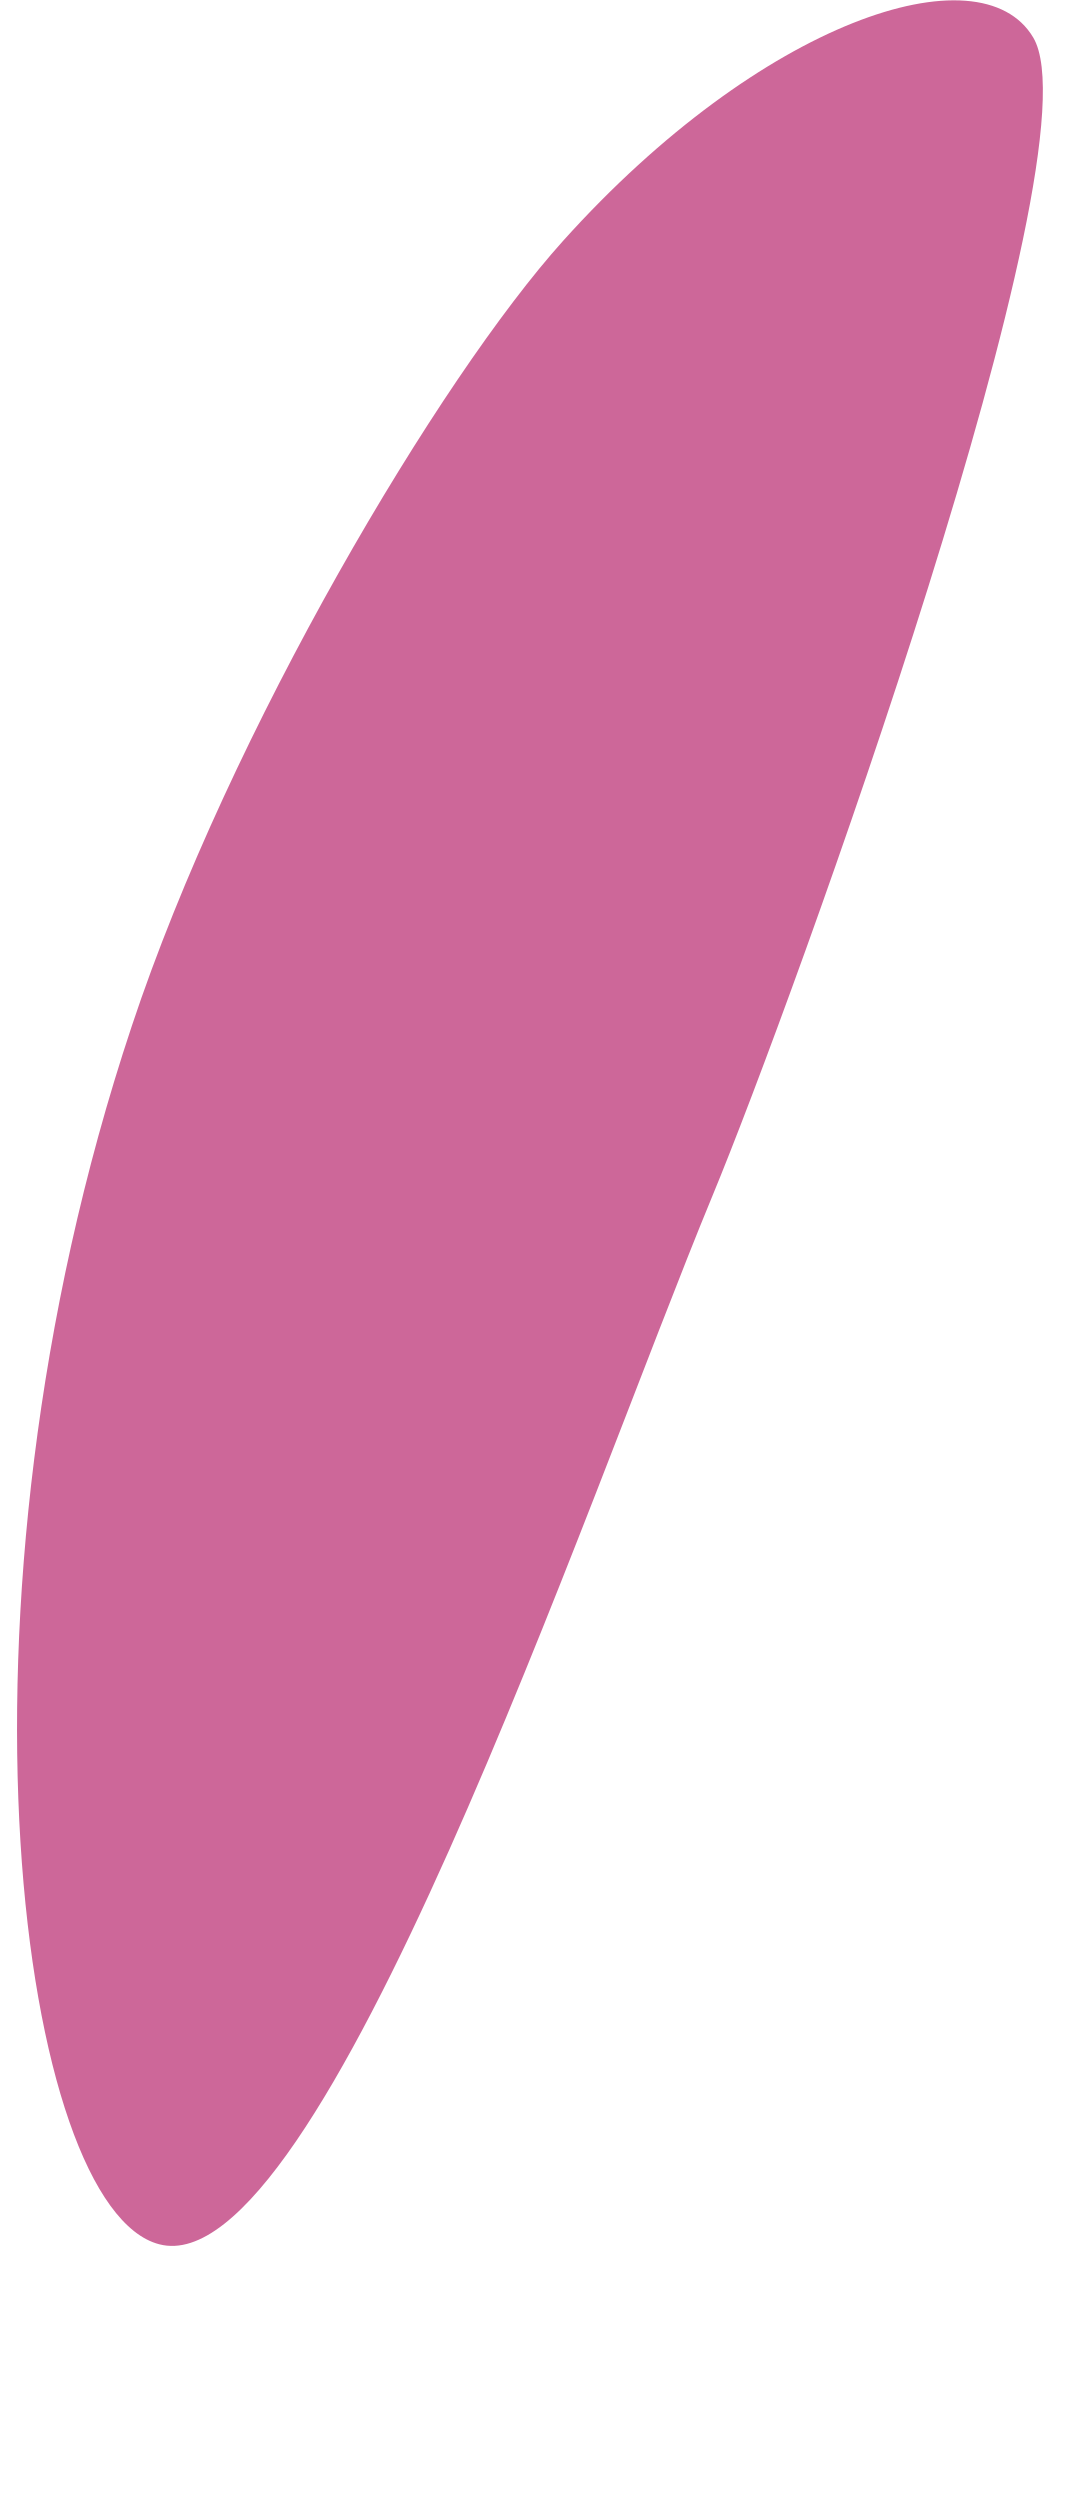
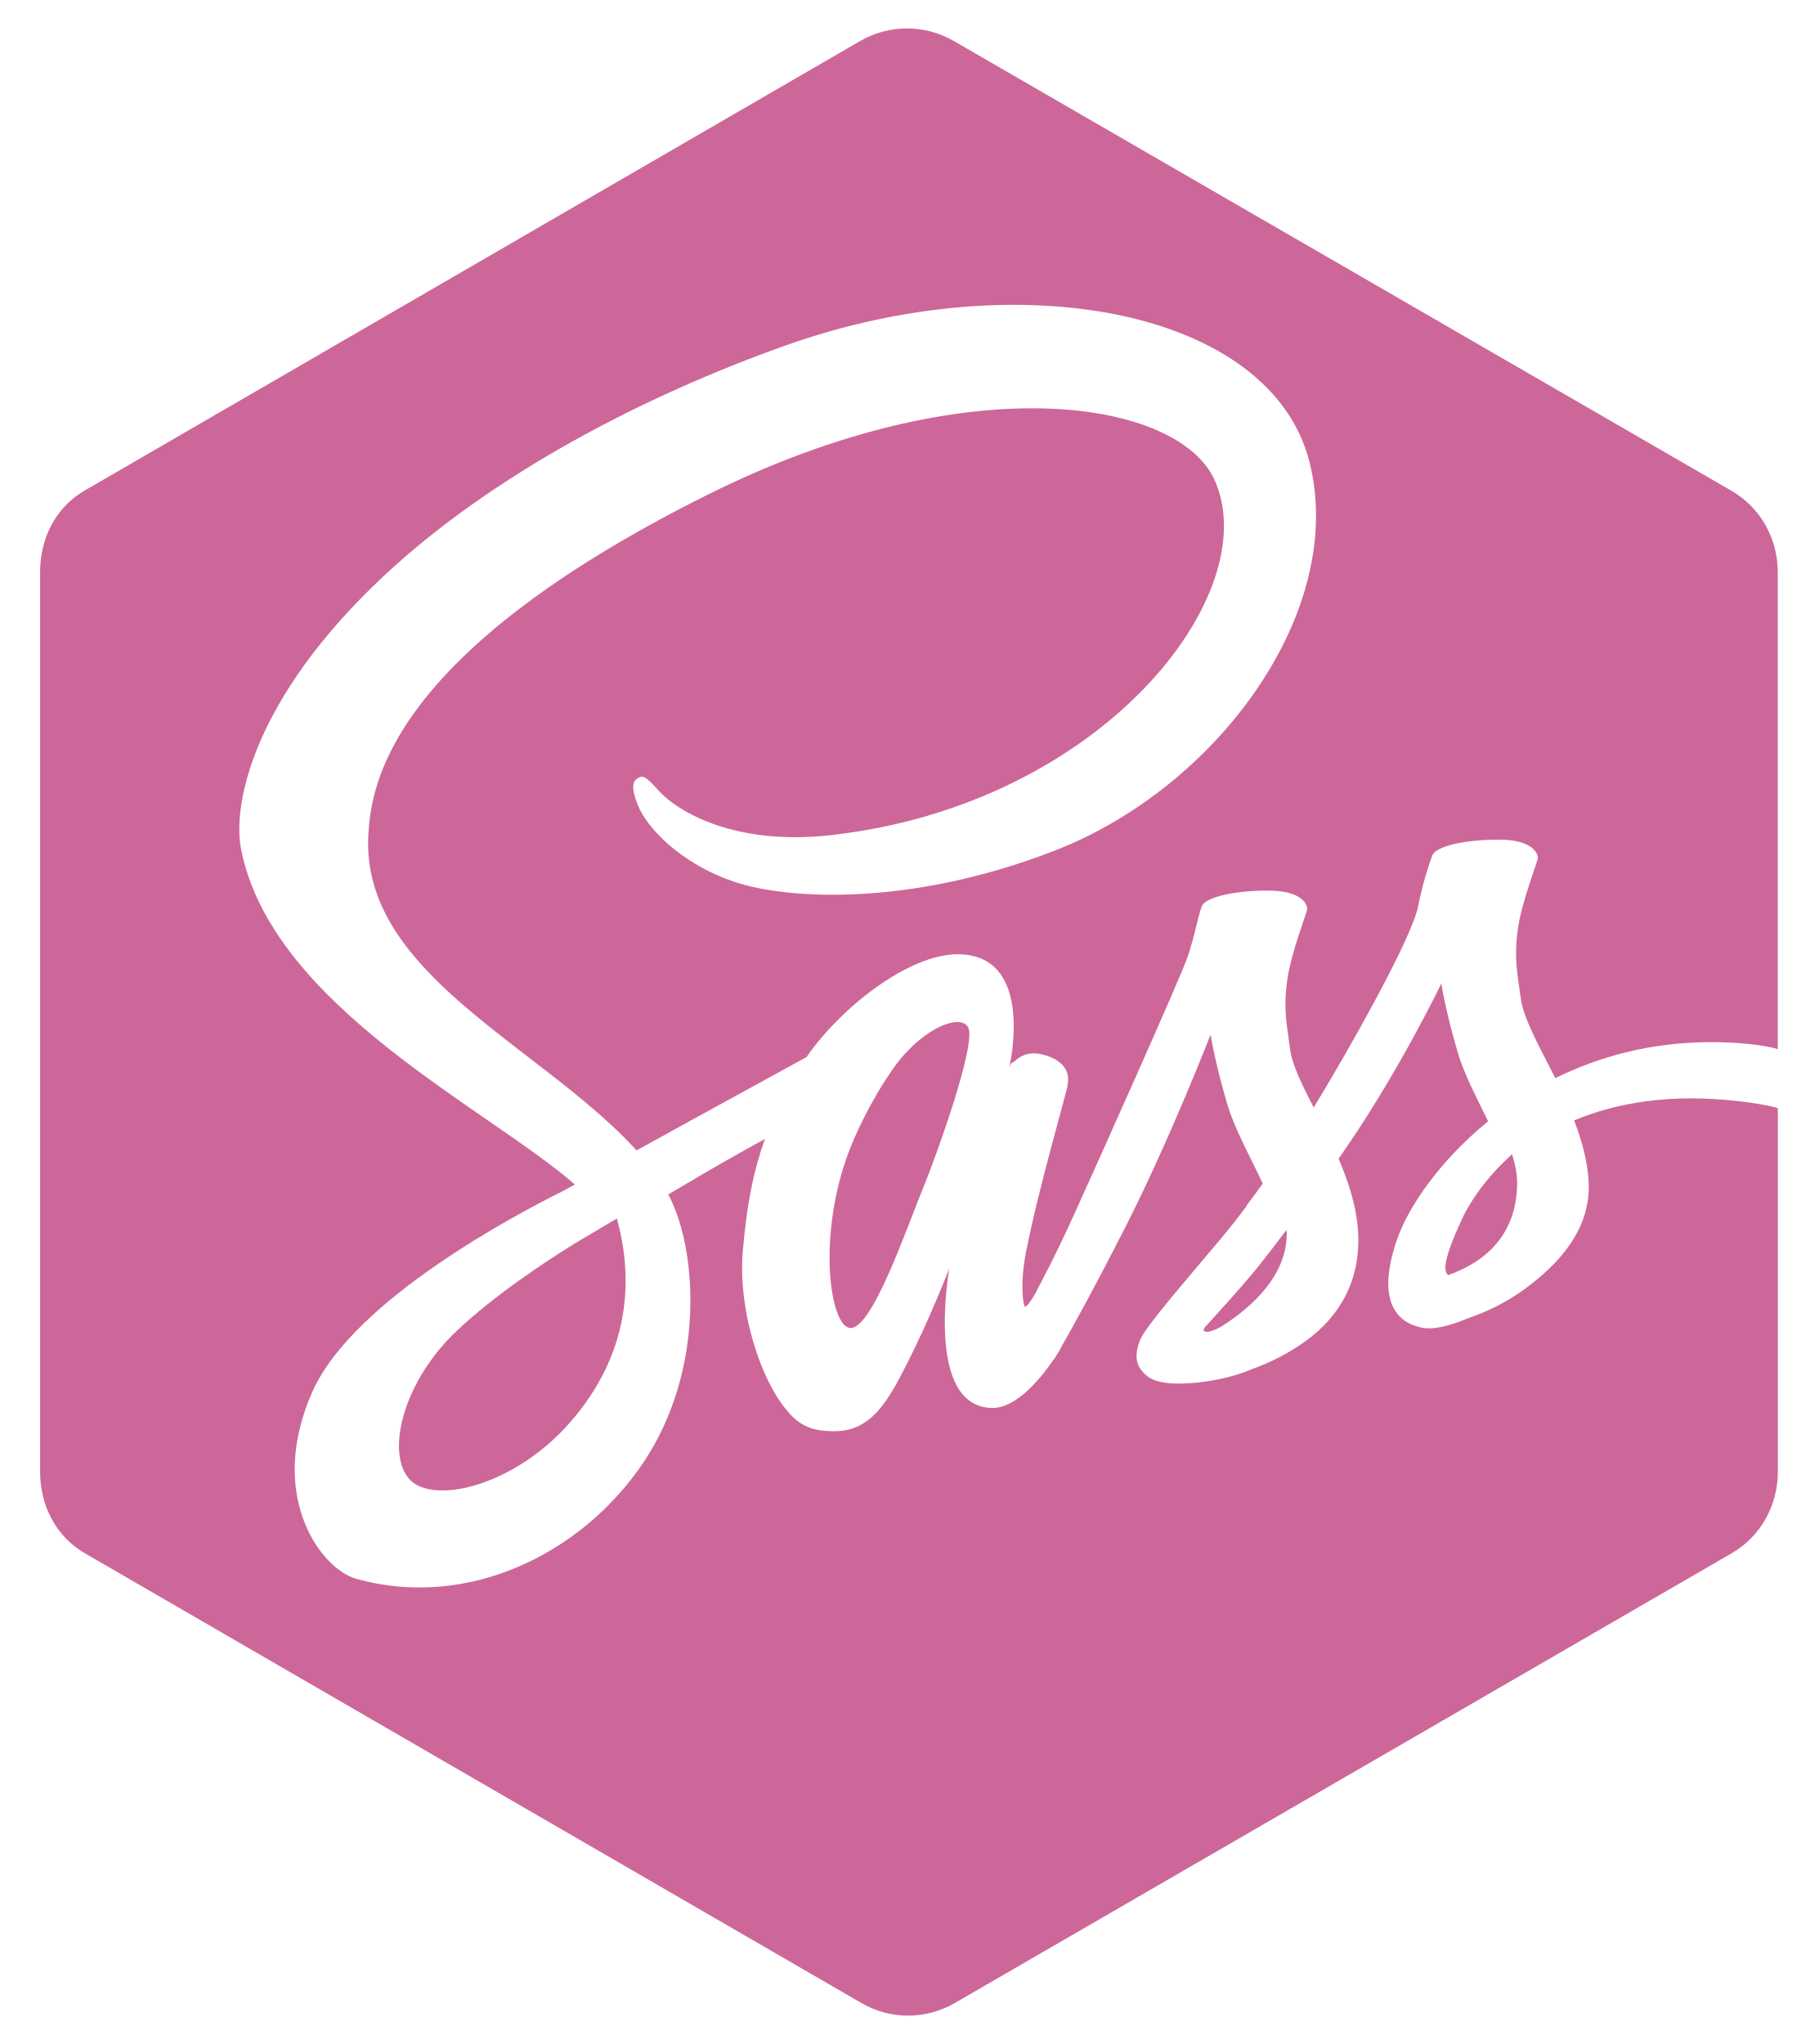
- <svg xmlns="http://www.w3.org/2000/svg" width="3" height="7" viewBox="0 0 3 7" fill="none">
-   <path fill-rule="evenodd" clip-rule="evenodd" d="M1.577 0.674C1.232 1.057 0.644 2.045 0.369 2.873C-0.178 4.515 0.059 6.184 0.446 6.284C0.898 6.402 1.64 4.206 1.995 3.348C2.218 2.81 3.083 0.424 2.893 0.105C2.745 -0.144 2.132 0.057 1.577 0.674Z" fill="#CD6799" />
+ <svg xmlns="http://www.w3.org/2000/svg" width="37" height="42" viewBox="0 0 37 42" fill="none">
+   <path fill-rule="evenodd" clip-rule="evenodd" d="M11.816 25.548C11.16 25.954 10.172 26.611 9.407 27.326C8.152 28.499 7.889 30.125 8.551 30.505C9.164 30.856 10.594 30.438 11.618 29.334C12.692 28.175 13.135 26.705 12.677 25.037C12.623 25.069 12.571 25.101 12.519 25.13L12.52 25.132L12.451 25.171C12.184 25.329 11.965 25.459 11.816 25.548Z" fill="#CD6799" />
+   <path fill-rule="evenodd" clip-rule="evenodd" d="M30.035 25.065C29.67 25.864 29.651 26.121 29.762 26.201C30.293 26.01 31.171 25.548 31.177 24.31C31.179 24.124 31.138 23.925 31.073 23.717C30.506 24.223 30.179 24.751 30.035 25.065Z" fill="#CD6799" />
+   <path fill-rule="evenodd" clip-rule="evenodd" d="M35.746 22.629C34.322 22.462 33.21 22.662 32.348 23.022C32.507 23.438 32.63 23.871 32.647 24.308C32.688 25.265 32.029 25.974 31.342 26.48C30.941 26.775 30.514 26.972 30.156 27.091C29.869 27.212 29.489 27.337 29.219 27.281C28.623 27.16 28.306 26.631 28.711 25.463C28.93 24.831 29.561 23.869 30.581 23.041C30.348 22.562 30.089 22.075 29.957 21.627C29.697 20.744 29.619 20.21 29.619 20.21C29.619 20.21 28.779 21.953 27.695 23.537C27.633 23.629 27.57 23.72 27.508 23.81C27.721 24.305 27.888 24.828 27.911 25.356C27.951 26.313 27.537 27.038 26.849 27.543C26.477 27.817 26.079 28.007 25.739 28.128C25.521 28.223 25.078 28.379 24.447 28.422C24.103 28.445 23.771 28.424 23.586 28.283C23.331 28.091 23.3 27.853 23.432 27.528C23.544 27.253 24.379 26.299 25.079 25.464C25.272 25.234 25.456 24.998 25.621 24.78L25.617 24.77C25.617 24.771 25.744 24.607 25.95 24.321C25.694 23.77 25.369 23.196 25.217 22.676C24.957 21.793 24.878 21.259 24.878 21.259C24.878 21.259 24.027 23.443 23.14 25.187C22.453 26.537 21.995 27.355 21.788 27.714L21.786 27.728C21.786 27.728 21.755 27.78 21.702 27.862L21.662 27.929L21.661 27.923C21.431 28.263 20.914 28.93 20.401 28.93C18.991 28.93 19.508 26.064 19.508 26.064C19.508 26.064 19.096 27.126 18.631 28.036C18.253 28.779 17.908 29.408 17.154 29.408C16.937 29.408 16.593 29.402 16.308 29.13C15.66 28.515 15.165 26.951 15.262 25.741C15.345 24.711 15.504 23.998 15.72 23.403C15.334 23.614 14.887 23.864 14.431 24.132L13.731 24.544L13.754 24.585C14.333 25.706 14.488 28.162 13.225 30.046C11.962 31.932 9.612 33.08 7.322 32.442C6.583 32.236 5.467 30.707 6.43 28.575C7.279 26.695 10.673 24.918 11.567 24.475L11.813 24.339C10.03 22.778 5.577 20.672 4.952 17.437C4.776 16.526 5.203 14.349 7.876 11.845C10.123 9.74 13.251 8.128 16.139 7.1C20.992 5.374 26.119 6.392 26.908 9.488C27.684 12.532 25.044 16.174 21.663 17.483C18.645 18.652 16.149 18.467 15.124 18.13C13.959 17.747 13.275 16.977 13.108 16.543C13.043 16.373 12.93 16.087 13.108 15.989C13.218 15.928 13.262 15.943 13.554 16.266C13.833 16.574 14.952 17.398 17.078 17.16C22.658 16.534 26.019 12.193 24.957 9.858C24.213 8.223 19.913 7.485 14.54 10.166C7.981 13.438 7.625 16.135 7.569 17.16C7.415 19.978 11.042 21.46 13.005 23.556L13.081 23.639C13.448 23.436 13.836 23.222 14.216 23.013C15.206 22.469 16.139 21.959 16.574 21.721C17.265 20.716 18.666 19.608 19.678 19.608C21.296 19.608 20.74 21.934 20.74 21.934C20.74 21.934 20.773 21.828 20.817 21.827C20.863 21.826 21.041 21.52 21.541 21.703C22.054 21.891 21.937 22.252 21.941 22.289C21.947 22.36 21.334 24.428 21.079 25.755C20.957 26.388 21.028 26.849 21.064 26.849C21.114 26.849 21.216 26.688 21.311 26.515L21.309 26.51C21.309 26.51 21.381 26.379 21.501 26.143L21.524 26.094L21.525 26.096C21.667 25.82 21.865 25.413 22.094 24.909C22.543 23.919 24.257 20.095 24.402 19.671C24.548 19.248 24.623 18.811 24.695 18.623C24.766 18.436 25.371 18.295 26.079 18.3C26.787 18.305 26.859 18.607 26.864 18.67C26.869 18.732 26.527 19.571 26.449 20.164C26.371 20.757 26.446 21.053 26.51 21.551C26.552 21.877 26.756 22.29 26.996 22.758C27.729 21.559 29.018 19.267 29.142 18.624C29.227 18.185 29.363 17.764 29.434 17.576C29.506 17.389 30.111 17.248 30.819 17.253C31.527 17.258 31.599 17.56 31.604 17.623C31.609 17.685 31.266 18.524 31.188 19.117C31.11 19.709 31.185 20.006 31.25 20.504C31.305 20.93 31.634 21.503 31.961 22.154C32.852 21.715 33.901 21.42 35.129 21.414C35.637 21.411 36.228 21.462 36.533 21.557V11.757C36.533 11.065 36.178 10.428 35.58 10.083L19.602 0.843C19.004 0.498 18.273 0.498 17.675 0.843L1.741 10.079C1.143 10.424 0.824 11.062 0.824 11.752V30.241C0.824 30.931 1.145 31.569 1.742 31.915L17.702 41.158C18.299 41.504 19.024 41.504 19.621 41.158L35.588 31.915C36.186 31.568 36.534 30.931 36.534 30.241V22.769C36.331 22.709 36.034 22.662 35.746 22.629Z" fill="#CD6799" />
+   <path fill-rule="evenodd" clip-rule="evenodd" d="M18.577 21.674C18.232 22.057 17.644 23.046 17.369 23.873C16.822 25.515 17.059 27.184 17.446 27.284C17.898 27.402 18.64 25.206 18.995 24.348C19.218 23.81 20.083 21.424 19.893 21.105C19.745 20.855 19.132 21.057 18.577 21.674Z" fill="#CD6799" />
+   <path fill-rule="evenodd" clip-rule="evenodd" d="M24.806 27.222C24.806 27.222 24.7 27.324 24.746 27.353C24.808 27.391 24.943 27.342 25.09 27.264C25.506 26.998 26.44 26.336 26.442 25.356C26.442 25.327 26.441 25.3 26.439 25.27C26.223 25.558 26.023 25.815 25.851 26.032C25.557 26.403 24.806 27.222 24.806 27.222Z" fill="#CD6799" />
</svg>
